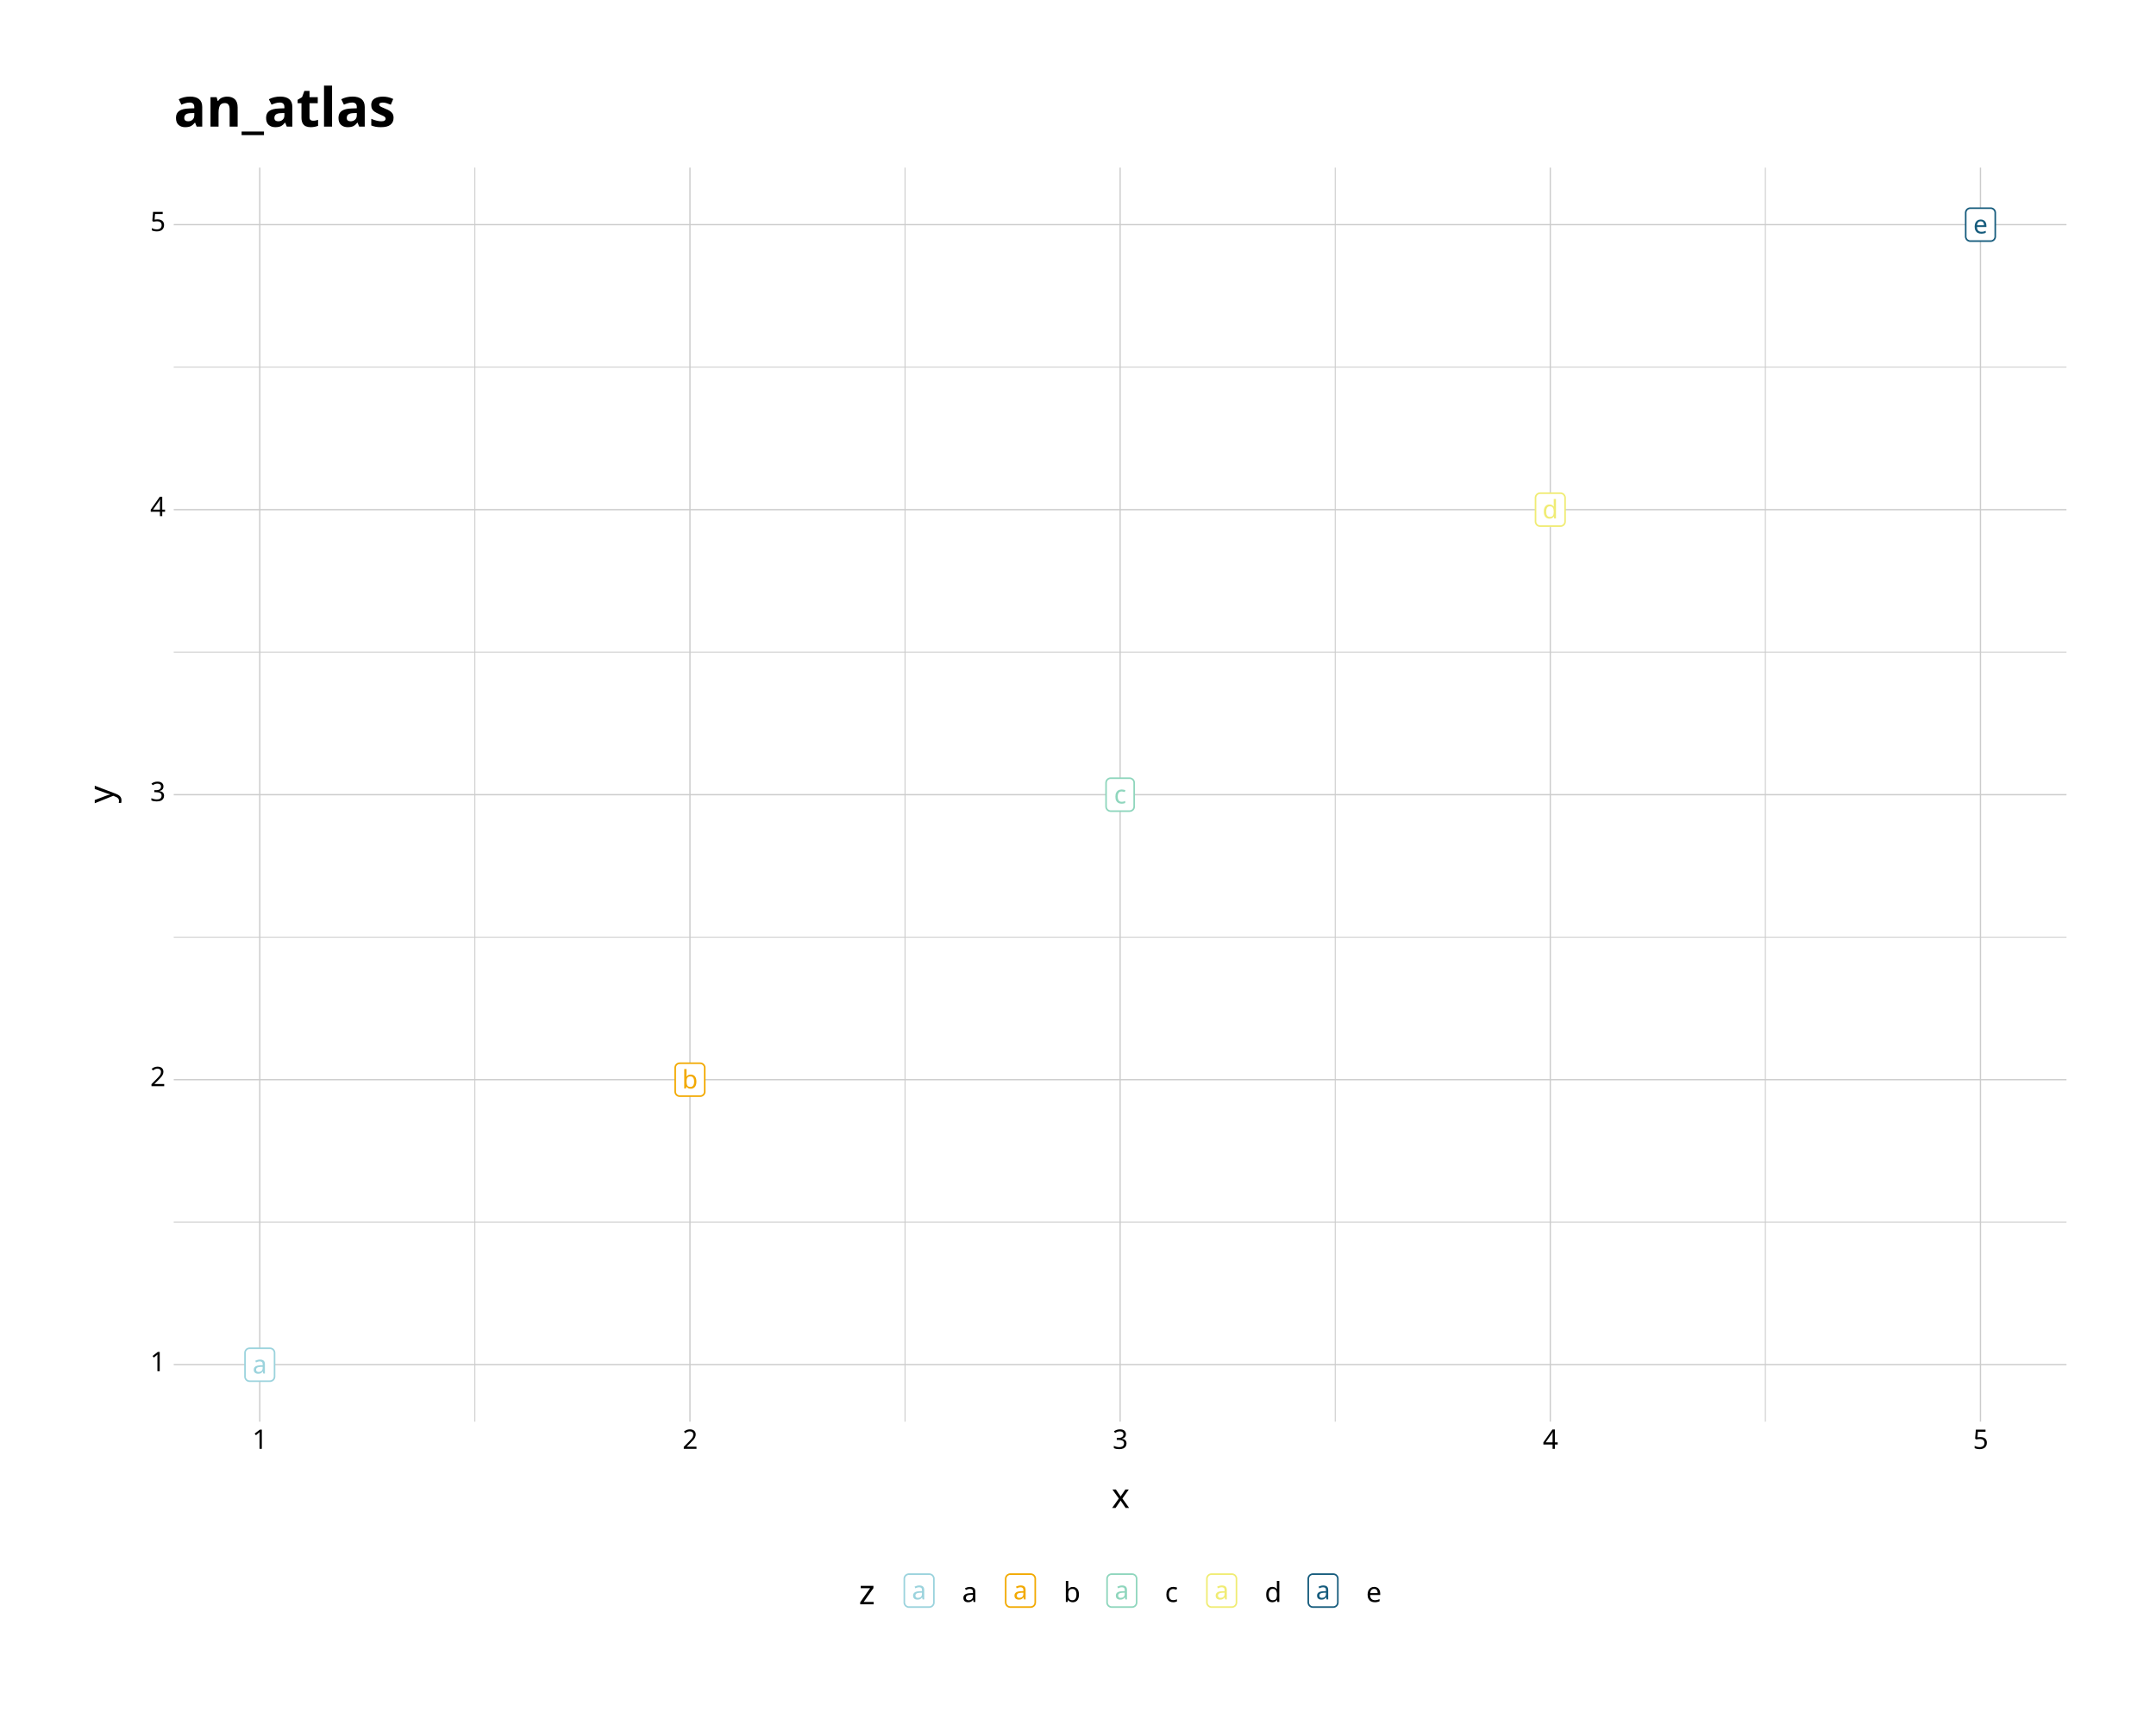
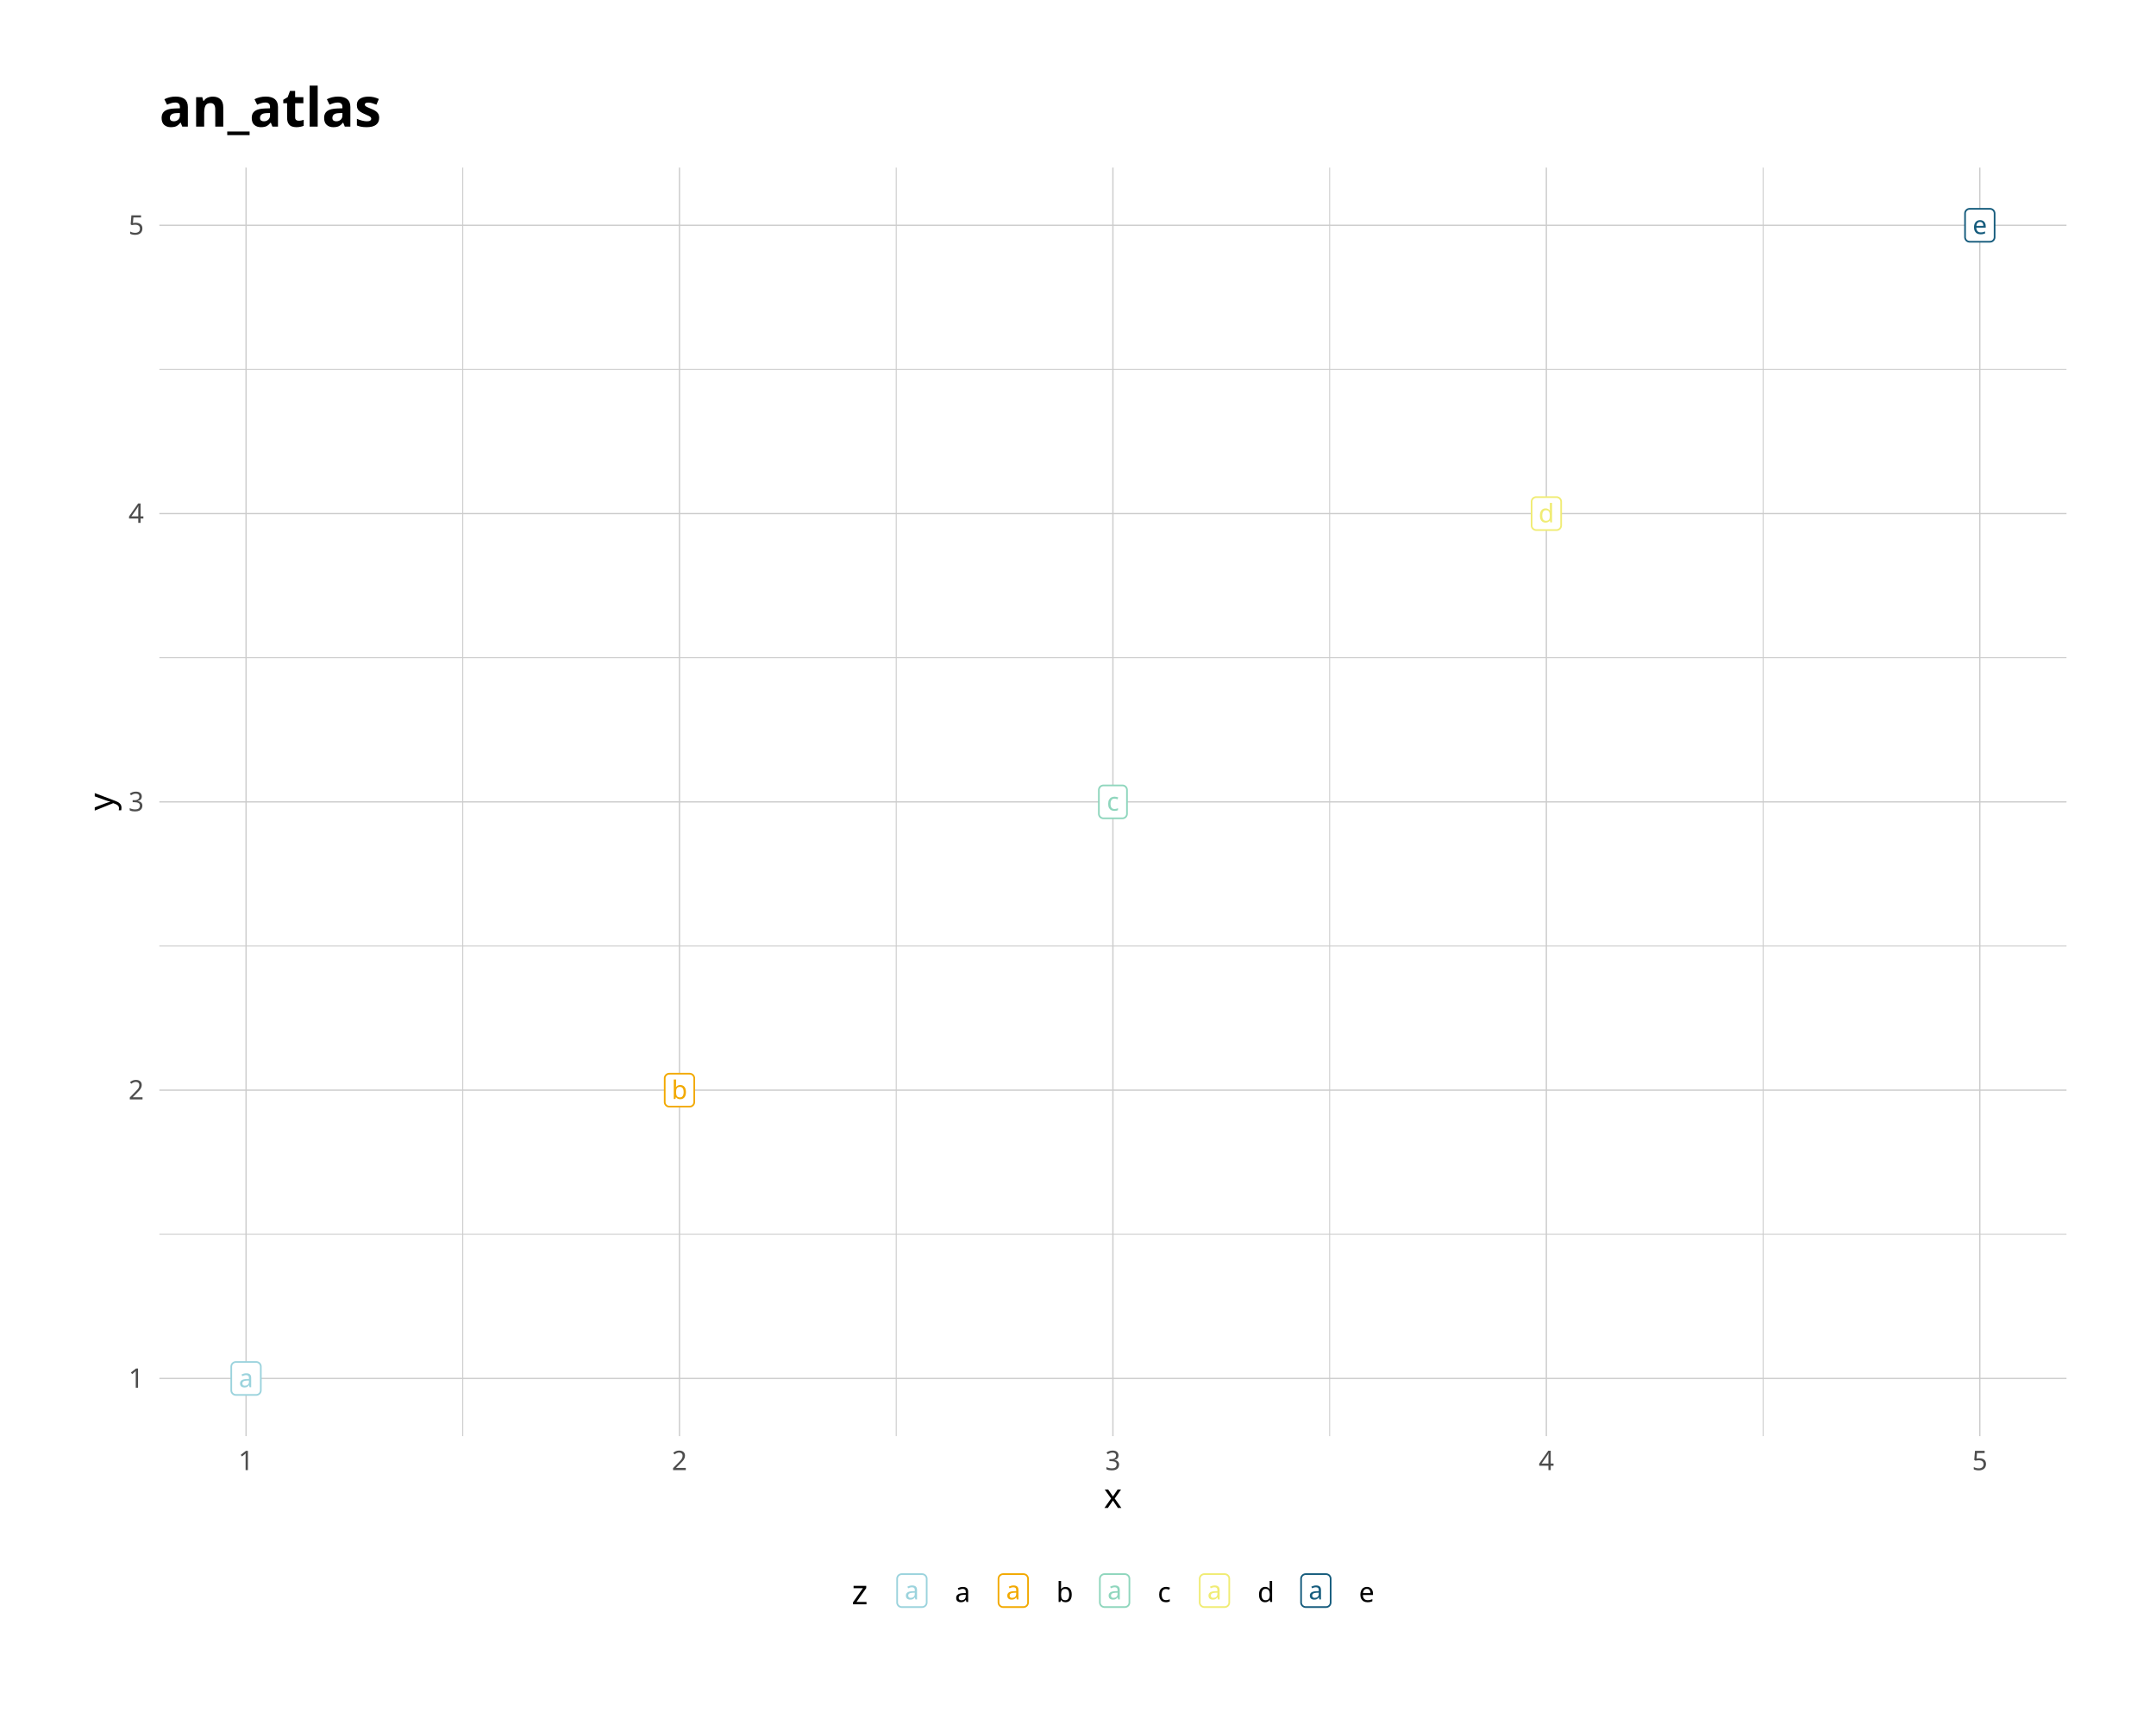
<svg xmlns="http://www.w3.org/2000/svg" class="svglite" data-engine-version="2.0" width="720.00pt" height="576.00pt" viewBox="0 0 720.00 576.00">
  <defs>
    <style type="text/css">
    .svglite line, .svglite polyline, .svglite polygon, .svglite path, .svglite rect, .svglite circle {
      fill: none;
      stroke: #000000;
      stroke-linecap: round;
      stroke-linejoin: round;
      stroke-miterlimit: 10.00;
    }
  </style>
  </defs>
  <rect width="100%" height="100%" style="stroke: none; fill: #FFFFFF;" />
  <defs>
    <clipPath id="cpMC4wMHw3MjAuMDB8MC4wMHw1NzYuMDA=">
      <rect x="0.00" y="0.00" width="720.00" height="576.00" />
    </clipPath>
  </defs>
  <g clip-path="url(#cpMC4wMHw3MjAuMDB8MC4wMHw1NzYuMDA=)">
- </g>
+     <rect x="0" y="0.00" width="720.00" height="576.00" style="stroke-width: 1.12; stroke: none; fill: #FFFFFF;" />
+   </g>
  <defs>
-     <clipPath id="cpNTguMDJ8NjkwLjExfDU1Ljk3fDQ3NC43Mw==">
-       <rect x="58.02" y="55.97" width="632.09" height="418.75" />
+     <clipPath id="cpNTMuMjJ8NjkwLjExfDU1Ljk3fDQ3OS41Mw==">
+       <rect x="53.22" y="55.97" width="636.90" height="423.56" />
    </clipPath>
  </defs>
-   <g clip-path="url(#cpNTguMDJ8NjkwLjExfDU1Ljk3fDQ3NC43Mw==)">
-     <polyline points="58.02,408.11 690.11,408.11 " style="stroke-width: 0.32; stroke: #CCCCCC; stroke-linecap: butt;" />
-     <polyline points="58.02,312.94 690.11,312.94 " style="stroke-width: 0.32; stroke: #CCCCCC; stroke-linecap: butt;" />
-     <polyline points="58.02,217.77 690.11,217.77 " style="stroke-width: 0.32; stroke: #CCCCCC; stroke-linecap: butt;" />
-     <polyline points="58.02,122.59 690.11,122.59 " style="stroke-width: 0.32; stroke: #CCCCCC; stroke-linecap: butt;" />
-     <polyline points="158.58,474.73 158.58,55.97 " style="stroke-width: 0.32; stroke: #CCCCCC; stroke-linecap: butt;" />
-     <polyline points="302.24,474.73 302.24,55.97 " style="stroke-width: 0.32; stroke: #CCCCCC; stroke-linecap: butt;" />
-     <polyline points="445.90,474.73 445.90,55.97 " style="stroke-width: 0.32; stroke: #CCCCCC; stroke-linecap: butt;" />
-     <polyline points="589.55,474.73 589.55,55.97 " style="stroke-width: 0.32; stroke: #CCCCCC; stroke-linecap: butt;" />
-     <polyline points="58.02,455.69 690.11,455.69 " style="stroke-width: 0.43; stroke: #CCCCCC; stroke-linecap: butt;" />
-     <polyline points="58.02,360.52 690.11,360.52 " style="stroke-width: 0.43; stroke: #CCCCCC; stroke-linecap: butt;" />
-     <polyline points="58.02,265.35 690.11,265.35 " style="stroke-width: 0.43; stroke: #CCCCCC; stroke-linecap: butt;" />
-     <polyline points="58.02,170.18 690.11,170.18 " style="stroke-width: 0.43; stroke: #CCCCCC; stroke-linecap: butt;" />
-     <polyline points="58.02,75.01 690.11,75.01 " style="stroke-width: 0.43; stroke: #CCCCCC; stroke-linecap: butt;" />
-     <polyline points="86.75,474.73 86.75,55.97 " style="stroke-width: 0.43; stroke: #CCCCCC; stroke-linecap: butt;" />
-     <polyline points="230.41,474.73 230.41,55.97 " style="stroke-width: 0.43; stroke: #CCCCCC; stroke-linecap: butt;" />
-     <polyline points="374.07,474.73 374.07,55.97 " style="stroke-width: 0.43; stroke: #CCCCCC; stroke-linecap: butt;" />
-     <polyline points="517.72,474.73 517.72,55.97 " style="stroke-width: 0.43; stroke: #CCCCCC; stroke-linecap: butt;" />
-     <polyline points="661.38,474.73 661.38,55.97 " style="stroke-width: 0.43; stroke: #CCCCCC; stroke-linecap: butt;" />
-     <polygon points="83.36,461.19 90.15,461.19 90.09,461.19 90.34,461.18 90.58,461.13 90.81,461.04 91.02,460.92 91.22,460.76 91.38,460.58 91.51,460.37 91.61,460.14 91.67,459.90 91.69,459.65 91.69,459.65 91.69,451.73 91.69,451.73 91.67,451.49 91.61,451.24 91.51,451.02 91.38,450.81 91.22,450.62 91.02,450.47 90.81,450.34 90.58,450.26 90.34,450.21 90.15,450.20 83.36,450.20 83.54,450.21 83.29,450.20 83.05,450.23 82.81,450.29 82.59,450.40 82.38,450.54 82.21,450.71 82.06,450.91 81.94,451.13 81.86,451.36 81.82,451.61 81.82,451.73 81.82,459.65 81.82,459.53 81.82,459.78 81.86,460.02 81.94,460.26 82.06,460.48 82.21,460.67 82.38,460.84 82.59,460.99 82.81,461.09 83.05,461.16 83.29,461.19 " style="stroke-width: 0.53; stroke: #9BD3DD; fill: #FFFFFF;" />
-     <text x="86.75" y="458.63" text-anchor="middle" style="font-size: 8.54px; fill: #9BD3DD; font-family: sans;" textLength="4.75px" lengthAdjust="spacingAndGlyphs">a</text>
-     <polygon points="227.01,366.02 233.81,366.02 233.75,366.02 233.99,366.01 234.24,365.96 234.47,365.87 234.68,365.75 234.87,365.59 235.04,365.41 235.17,365.20 235.27,364.97 235.33,364.73 235.34,364.48 235.34,364.48 235.34,356.56 235.34,356.56 235.33,356.31 235.27,356.07 235.17,355.85 235.04,355.64 234.87,355.45 234.68,355.30 234.47,355.17 234.24,355.08 233.99,355.04 233.81,355.02 227.01,355.02 227.20,355.04 226.95,355.03 226.70,355.06 226.47,355.12 226.24,355.23 226.04,355.37 225.86,355.54 225.71,355.74 225.60,355.96 225.52,356.19 225.48,356.44 225.48,356.56 225.48,364.48 225.48,364.36 225.48,364.61 225.52,364.85 225.60,365.09 225.71,365.30 225.86,365.50 226.04,365.67 226.24,365.81 226.47,365.92 226.70,365.99 226.95,366.02 " style="stroke-width: 0.53; stroke: #F2A900; fill: #FFFFFF;" />
-     <text x="230.41" y="363.46" text-anchor="middle" style="font-size: 8.54px; fill: #F2A900; font-family: sans;" textLength="4.75px" lengthAdjust="spacingAndGlyphs">b</text>
-     <polygon points="370.91,270.85 377.23,270.85 377.17,270.85 377.41,270.84 377.65,270.79 377.89,270.70 378.10,270.58 378.29,270.42 378.46,270.24 378.59,270.03 378.68,269.80 378.74,269.56 378.76,269.31 378.76,269.31 378.76,261.39 378.76,261.39 378.74,261.14 378.68,260.90 378.59,260.68 378.46,260.47 378.29,260.28 378.10,260.13 377.89,260.00 377.65,259.91 377.41,259.86 377.23,259.85 370.91,259.85 371.09,259.86 370.85,259.85 370.60,259.88 370.36,259.95 370.14,260.06 369.94,260.20 369.76,260.37 369.61,260.57 369.49,260.79 369.42,261.02 369.38,261.27 369.37,261.39 369.37,269.31 369.38,269.19 369.38,269.44 369.42,269.68 369.49,269.91 369.61,270.13 369.76,270.33 369.94,270.50 370.14,270.64 370.36,270.75 370.60,270.82 370.85,270.85 " style="stroke-width: 0.53; stroke: #8FD6BD; fill: #FFFFFF;" />
-     <text x="374.07" y="268.29" text-anchor="middle" style="font-size: 8.54px; fill: #8FD6BD; font-family: sans;" textLength="4.27px" lengthAdjust="spacingAndGlyphs">c</text>
-     <polygon points="514.33,175.68 521.12,175.68 521.06,175.68 521.31,175.67 521.55,175.62 521.78,175.53 521.99,175.41 522.19,175.25 522.35,175.06 522.48,174.86 522.58,174.63 522.64,174.39 522.66,174.14 522.66,174.14 522.66,166.22 522.66,166.22 522.64,165.97 522.58,165.73 522.48,165.50 522.35,165.30 522.19,165.11 521.99,164.95 521.78,164.83 521.55,164.74 521.31,164.69 521.12,164.68 514.33,164.68 514.51,164.69 514.26,164.68 514.02,164.71 513.78,164.78 513.56,164.89 513.35,165.03 513.18,165.20 513.03,165.40 512.91,165.62 512.83,165.85 512.79,166.10 512.79,166.22 512.79,174.14 512.79,174.02 512.79,174.27 512.83,174.51 512.91,174.74 513.03,174.96 513.18,175.16 513.35,175.33 513.56,175.47 513.78,175.58 514.02,175.65 514.26,175.68 " style="stroke-width: 0.53; stroke: #F0EC74; fill: #FFFFFF;" />
-     <text x="517.72" y="173.12" text-anchor="middle" style="font-size: 8.54px; fill: #F0EC74; font-family: sans;" textLength="4.75px" lengthAdjust="spacingAndGlyphs">d</text>
-     <polygon points="657.98,80.51 664.78,80.51 664.72,80.51 664.96,80.50 665.21,80.45 665.44,80.36 665.65,80.24 665.84,80.08 666.01,79.89 666.14,79.68 666.24,79.46 666.30,79.22 666.32,78.97 666.32,78.97 666.32,71.05 666.32,71.05 666.30,70.80 666.24,70.56 666.14,70.33 666.01,70.12 665.84,69.94 665.65,69.78 665.44,69.66 665.21,69.57 664.96,69.52 664.78,69.51 657.98,69.51 658.17,69.52 657.92,69.51 657.68,69.54 657.44,69.61 657.21,69.72 657.01,69.86 656.83,70.03 656.68,70.23 656.57,70.45 656.49,70.68 656.45,70.92 656.45,71.05 656.45,78.97 656.45,78.85 656.45,79.09 656.49,79.34 656.57,79.57 656.68,79.79 656.83,79.99 657.01,80.16 657.21,80.30 657.44,80.41 657.68,80.48 657.92,80.51 " style="stroke-width: 0.53; stroke: #165C7D; fill: #FFFFFF;" />
-     <text x="661.38" y="77.95" text-anchor="middle" style="font-size: 8.54px; fill: #165C7D; font-family: sans;" textLength="4.75px" lengthAdjust="spacingAndGlyphs">e</text>
+   <g clip-path="url(#cpNTMuMjJ8NjkwLjExfDU1Ljk3fDQ3OS41Mw==)">
+     <polyline points="53.22,412.15 690.11,412.15 " style="stroke-width: 0.32; stroke: #CCCCCC; stroke-linecap: butt;" />
+     <polyline points="53.22,315.89 690.11,315.89 " style="stroke-width: 0.32; stroke: #CCCCCC; stroke-linecap: butt;" />
+     <polyline points="53.22,219.62 690.11,219.62 " style="stroke-width: 0.32; stroke: #CCCCCC; stroke-linecap: butt;" />
+     <polyline points="53.22,123.36 690.11,123.36 " style="stroke-width: 0.32; stroke: #CCCCCC; stroke-linecap: butt;" />
+     <polyline points="154.54,479.53 154.54,55.97 " style="stroke-width: 0.32; stroke: #CCCCCC; stroke-linecap: butt;" />
+     <polyline points="299.29,479.53 299.29,55.97 " style="stroke-width: 0.32; stroke: #CCCCCC; stroke-linecap: butt;" />
+     <polyline points="444.04,479.53 444.04,55.97 " style="stroke-width: 0.32; stroke: #CCCCCC; stroke-linecap: butt;" />
+     <polyline points="588.79,479.53 588.79,55.97 " style="stroke-width: 0.32; stroke: #CCCCCC; stroke-linecap: butt;" />
+     <polyline points="53.22,460.28 690.11,460.28 " style="stroke-width: 0.43; stroke: #CCCCCC; stroke-linecap: butt;" />
+     <polyline points="53.22,364.02 690.11,364.02 " style="stroke-width: 0.43; stroke: #CCCCCC; stroke-linecap: butt;" />
+     <polyline points="53.22,267.75 690.11,267.75 " style="stroke-width: 0.43; stroke: #CCCCCC; stroke-linecap: butt;" />
+     <polyline points="53.22,171.49 690.11,171.49 " style="stroke-width: 0.43; stroke: #CCCCCC; stroke-linecap: butt;" />
+     <polyline points="53.22,75.23 690.11,75.23 " style="stroke-width: 0.43; stroke: #CCCCCC; stroke-linecap: butt;" />
+     <polyline points="82.17,479.53 82.17,55.97 " style="stroke-width: 0.43; stroke: #CCCCCC; stroke-linecap: butt;" />
+     <polyline points="226.91,479.53 226.91,55.97 " style="stroke-width: 0.43; stroke: #CCCCCC; stroke-linecap: butt;" />
+     <polyline points="371.66,479.53 371.66,55.97 " style="stroke-width: 0.43; stroke: #CCCCCC; stroke-linecap: butt;" />
+     <polyline points="516.41,479.53 516.41,55.97 " style="stroke-width: 0.43; stroke: #CCCCCC; stroke-linecap: butt;" />
+     <polyline points="661.16,479.53 661.16,55.97 " style="stroke-width: 0.43; stroke: #CCCCCC; stroke-linecap: butt;" />
+     <polygon points="78.77,465.78 85.56,465.78 85.50,465.78 85.75,465.77 85.99,465.72 86.22,465.63 86.44,465.51 86.63,465.35 86.79,465.17 86.92,464.96 87.02,464.73 87.08,464.49 87.10,464.24 87.10,464.24 87.10,456.32 87.10,456.32 87.08,456.07 87.02,455.83 86.92,455.61 86.79,455.40 86.63,455.21 86.44,455.06 86.22,454.93 85.99,454.84 85.75,454.79 85.56,454.78 78.77,454.78 78.95,454.79 78.71,454.78 78.46,454.81 78.22,454.88 78.00,454.99 77.80,455.13 77.62,455.30 77.47,455.50 77.35,455.72 77.28,455.95 77.24,456.20 77.23,456.32 77.23,464.24 77.24,464.12 77.24,464.37 77.28,464.61 77.35,464.85 77.47,465.06 77.62,465.26 77.80,465.43 78.00,465.57 78.22,465.68 78.46,465.75 78.71,465.78 " style="stroke-width: 0.56; stroke: #9BD3DD; fill: #FFFFFF;" />
+     <text x="82.17" y="463.22" text-anchor="middle" style="font-size: 8.54px; fill: #9BD3DD; font-family: sans;" textLength="4.75px" lengthAdjust="spacingAndGlyphs">a</text>
+     <polygon points="223.52,369.52 230.31,369.52 230.25,369.51 230.50,369.50 230.74,369.46 230.97,369.37 231.19,369.24 231.38,369.09 231.54,368.90 231.67,368.69 231.77,368.47 231.83,368.23 231.85,367.98 231.85,367.98 231.85,360.06 231.85,360.06 231.83,359.81 231.77,359.57 231.67,359.34 231.54,359.13 231.38,358.95 231.19,358.79 230.97,358.67 230.74,358.58 230.50,358.53 230.31,358.52 223.52,358.52 223.70,358.53 223.45,358.52 223.21,358.55 222.97,358.62 222.75,358.73 222.54,358.87 222.37,359.04 222.22,359.24 222.10,359.45 222.02,359.69 221.98,359.93 221.98,360.06 221.98,367.98 221.98,367.86 221.98,368.10 222.02,368.35 222.10,368.58 222.22,368.80 222.37,369.00 222.54,369.17 222.75,369.31 222.97,369.42 223.21,369.48 223.45,369.51 " style="stroke-width: 0.56; stroke: #F2A900; fill: #FFFFFF;" />
+     <text x="226.91" y="366.96" text-anchor="middle" style="font-size: 8.54px; fill: #F2A900; font-family: sans;" textLength="4.75px" lengthAdjust="spacingAndGlyphs">b</text>
+     <polygon points="368.50,273.25 374.82,273.25 374.76,273.25 375.01,273.24 375.25,273.19 375.48,273.10 375.70,272.98 375.89,272.82 376.05,272.64 376.18,272.43 376.28,272.20 376.34,271.96 376.36,271.72 376.36,271.72 376.36,263.79 376.36,263.79 376.34,263.55 376.28,263.31 376.18,263.08 376.05,262.87 375.89,262.69 375.70,262.53 375.48,262.40 375.25,262.32 375.01,262.27 374.82,262.26 368.50,262.26 368.69,262.27 368.44,262.26 368.20,262.29 367.96,262.36 367.74,262.46 367.53,262.60 367.35,262.77 367.21,262.97 367.09,263.19 367.01,263.43 366.97,263.67 366.97,263.79 366.97,271.72 366.97,271.59 366.97,271.84 367.01,272.08 367.09,272.32 367.21,272.54 367.35,272.73 367.53,272.91 367.74,273.05 367.96,273.15 368.20,273.22 368.44,273.25 " style="stroke-width: 0.56; stroke: #8FD6BD; fill: #FFFFFF;" />
+     <text x="371.66" y="270.69" text-anchor="middle" style="font-size: 8.54px; fill: #8FD6BD; font-family: sans;" textLength="4.27px" lengthAdjust="spacingAndGlyphs">c</text>
+     <polygon points="513.01,176.99 519.81,176.99 519.75,176.99 520.00,176.98 520.24,176.93 520.47,176.84 520.68,176.72 520.88,176.56 521.04,176.38 521.17,176.17 521.27,175.94 521.33,175.70 521.35,175.45 521.35,175.45 521.35,167.53 521.35,167.53 521.33,167.28 521.27,167.04 521.17,166.82 521.04,166.61 520.88,166.42 520.68,166.27 520.47,166.14 520.24,166.05 520.00,166.00 519.81,165.99 513.01,165.99 513.20,166.00 512.95,165.99 512.71,166.02 512.47,166.09 512.25,166.20 512.04,166.34 511.86,166.51 511.72,166.71 511.60,166.93 511.52,167.16 511.48,167.41 511.48,167.53 511.48,175.45 511.48,175.33 511.48,175.58 511.52,175.82 511.60,176.05 511.72,176.27 511.86,176.47 512.04,176.64 512.25,176.78 512.47,176.89 512.71,176.96 512.95,176.99 " style="stroke-width: 0.56; stroke: #F0EC74; fill: #FFFFFF;" />
+     <text x="516.41" y="174.43" text-anchor="middle" style="font-size: 8.54px; fill: #F0EC74; font-family: sans;" textLength="4.75px" lengthAdjust="spacingAndGlyphs">d</text>
+     <polygon points="657.76,80.73 664.56,80.73 664.50,80.72 664.75,80.71 664.99,80.66 665.22,80.58 665.43,80.45 665.62,80.30 665.79,80.11 665.92,79.90 666.02,79.68 666.08,79.44 666.10,79.19 666.10,79.19 666.10,71.27 666.10,71.27 666.08,71.02 666.02,70.78 665.92,70.55 665.79,70.34 665.62,70.16 665.43,70.00 665.22,69.88 664.99,69.79 664.75,69.74 664.56,69.73 657.76,69.73 657.95,69.74 657.70,69.73 657.46,69.76 657.22,69.83 657.00,69.94 656.79,70.08 656.61,70.25 656.47,70.44 656.35,70.66 656.27,70.90 656.23,71.14 656.23,71.27 656.23,79.19 656.23,79.07 656.23,79.31 656.27,79.56 656.35,79.79 656.47,80.01 656.61,80.21 656.79,80.38 657.00,80.52 657.22,80.63 657.46,80.69 657.70,80.72 " style="stroke-width: 0.56; stroke: #165C7D; fill: #FFFFFF;" />
+     <text x="661.16" y="78.16" text-anchor="middle" style="font-size: 8.54px; fill: #165C7D; font-family: sans;" textLength="4.75px" lengthAdjust="spacingAndGlyphs">e</text>
  </g>
  <g clip-path="url(#cpMC4wMHw3MjAuMDB8MC4wMHw1NzYuMDA=)">
-     <text x="50.15" y="457.86" style="font-size: 9.00px; font-family: sans;" textLength="5.01px" lengthAdjust="spacingAndGlyphs">1</text>
-     <text x="50.15" y="362.68" style="font-size: 9.00px; font-family: sans;" textLength="5.01px" lengthAdjust="spacingAndGlyphs">2</text>
-     <text x="50.15" y="267.51" style="font-size: 9.00px; font-family: sans;" textLength="5.01px" lengthAdjust="spacingAndGlyphs">3</text>
-     <text x="50.15" y="172.34" style="font-size: 9.00px; font-family: sans;" textLength="5.01px" lengthAdjust="spacingAndGlyphs">4</text>
-     <text x="50.15" y="77.17" style="font-size: 9.00px; font-family: sans;" textLength="5.01px" lengthAdjust="spacingAndGlyphs">5</text>
-     <text x="84.25" y="483.79" style="font-size: 9.00px; font-family: sans;" textLength="5.01px" lengthAdjust="spacingAndGlyphs">1</text>
-     <text x="227.91" y="483.79" style="font-size: 9.00px; font-family: sans;" textLength="5.01px" lengthAdjust="spacingAndGlyphs">2</text>
-     <text x="371.56" y="483.79" style="font-size: 9.00px; font-family: sans;" textLength="5.01px" lengthAdjust="spacingAndGlyphs">3</text>
-     <text x="515.22" y="483.79" style="font-size: 9.00px; font-family: sans;" textLength="5.01px" lengthAdjust="spacingAndGlyphs">4</text>
-     <text x="658.88" y="483.79" style="font-size: 9.00px; font-family: sans;" textLength="5.01px" lengthAdjust="spacingAndGlyphs">5</text>
-     <text x="371.19" y="503.53" style="font-size: 11.50px; font-family: sans;" textLength="5.75px" lengthAdjust="spacingAndGlyphs">x</text>
-     <text transform="translate(37.80,268.23) rotate(-90)" style="font-size: 11.50px; font-family: sans;" textLength="5.75px" lengthAdjust="spacingAndGlyphs">y</text>
-     <text x="286.81" y="535.70" style="font-size: 11.50px; font-family: sans;" textLength="5.75px" lengthAdjust="spacingAndGlyphs">z</text>
-     <polygon points="303.54,536.62 310.33,536.62 310.27,536.62 310.52,536.61 310.76,536.56 310.99,536.47 311.21,536.35 311.40,536.19 311.56,536.01 311.69,535.80 311.79,535.57 311.85,535.33 311.87,535.08 311.87,535.08 311.87,527.16 311.87,527.16 311.85,526.91 311.79,526.67 311.69,526.45 311.56,526.24 311.40,526.05 311.21,525.89 310.99,525.77 310.76,525.68 310.52,525.63 310.33,525.62 303.54,525.62 303.72,525.63 303.47,525.62 303.23,525.65 302.99,525.72 302.77,525.83 302.56,525.97 302.39,526.14 302.24,526.34 302.12,526.56 302.04,526.79 302.00,527.04 302.00,527.16 302.00,535.08 302.00,534.96 302.00,535.21 302.04,535.45 302.12,535.68 302.24,535.90 302.39,536.10 302.56,536.27 302.77,536.41 302.99,536.52 303.23,536.59 303.47,536.62 " style="stroke-width: 0.53; stroke: #9BD3DD; fill: #FFFFFF;" />
-     <text x="306.93" y="534.06" text-anchor="middle" style="font-size: 8.54px; fill: #9BD3DD; font-family: sans;" textLength="4.75px" lengthAdjust="spacingAndGlyphs">a</text>
-     <polygon points="337.39,536.62 344.19,536.62 344.12,536.62 344.37,536.61 344.61,536.56 344.85,536.47 345.06,536.35 345.25,536.19 345.41,536.01 345.55,535.80 345.64,535.57 345.70,535.33 345.72,535.08 345.72,535.08 345.72,527.16 345.72,527.16 345.70,526.91 345.64,526.67 345.55,526.45 345.41,526.24 345.25,526.05 345.06,525.89 344.85,525.77 344.61,525.68 344.37,525.63 344.19,525.62 337.39,525.62 337.58,525.63 337.33,525.62 337.08,525.65 336.85,525.72 336.62,525.83 336.42,525.97 336.24,526.14 336.09,526.34 335.98,526.56 335.90,526.79 335.86,527.04 335.85,527.16 335.85,535.08 335.86,534.96 335.86,535.21 335.90,535.45 335.98,535.68 336.09,535.90 336.24,536.10 336.42,536.27 336.62,536.41 336.85,536.52 337.08,536.59 337.33,536.62 " style="stroke-width: 0.53; stroke: #F2A900; fill: #FFFFFF;" />
-     <text x="340.79" y="534.06" text-anchor="middle" style="font-size: 8.54px; fill: #F2A900; font-family: sans;" textLength="4.75px" lengthAdjust="spacingAndGlyphs">a</text>
-     <polygon points="371.24,536.62 378.04,536.62 377.98,536.62 378.23,536.61 378.47,536.56 378.70,536.47 378.91,536.35 379.11,536.19 379.27,536.01 379.40,535.80 379.50,535.57 379.56,535.33 379.58,535.08 379.58,535.08 379.58,527.16 379.58,527.16 379.56,526.91 379.50,526.67 379.40,526.45 379.27,526.24 379.11,526.05 378.91,525.89 378.70,525.77 378.47,525.68 378.23,525.63 378.04,525.62 371.24,525.62 371.43,525.63 371.18,525.62 370.94,525.65 370.70,525.72 370.48,525.83 370.27,525.97 370.09,526.14 369.95,526.34 369.83,526.56 369.75,526.79 369.71,527.04 369.71,527.16 369.71,535.08 369.71,534.96 369.71,535.21 369.75,535.45 369.83,535.68 369.95,535.90 370.09,536.10 370.27,536.27 370.48,536.41 370.70,536.52 370.94,536.59 371.18,536.62 " style="stroke-width: 0.53; stroke: #8FD6BD; fill: #FFFFFF;" />
-     <text x="374.64" y="534.06" text-anchor="middle" style="font-size: 8.54px; fill: #8FD6BD; font-family: sans;" textLength="4.75px" lengthAdjust="spacingAndGlyphs">a</text>
-     <polygon points="404.59,536.62 411.38,536.62 411.32,536.62 411.57,536.61 411.81,536.56 412.04,536.47 412.25,536.35 412.45,536.19 412.61,536.01 412.74,535.80 412.84,535.57 412.90,535.33 412.92,535.08 412.92,535.08 412.92,527.16 412.92,527.16 412.90,526.91 412.84,526.67 412.74,526.45 412.61,526.24 412.45,526.05 412.25,525.89 412.04,525.77 411.81,525.68 411.57,525.63 411.38,525.62 404.59,525.62 404.77,525.63 404.52,525.62 404.28,525.65 404.04,525.72 403.82,525.83 403.61,525.97 403.44,526.14 403.29,526.34 403.17,526.56 403.09,526.79 403.05,527.04 403.05,527.16 403.05,535.08 403.05,534.96 403.05,535.21 403.09,535.45 403.17,535.68 403.29,535.90 403.44,536.10 403.61,536.27 403.82,536.41 404.04,536.52 404.28,536.59 404.52,536.62 " style="stroke-width: 0.53; stroke: #F0EC74; fill: #FFFFFF;" />
-     <text x="407.98" y="534.06" text-anchor="middle" style="font-size: 8.54px; fill: #F0EC74; font-family: sans;" textLength="4.75px" lengthAdjust="spacingAndGlyphs">a</text>
-     <polygon points="438.44,536.62 445.24,536.62 445.17,536.62 445.42,536.61 445.66,536.56 445.89,536.47 446.11,536.35 446.30,536.19 446.46,536.01 446.60,535.80 446.69,535.57 446.75,535.33 446.77,535.08 446.77,535.08 446.77,527.16 446.77,527.16 446.75,526.91 446.69,526.67 446.60,526.45 446.46,526.24 446.30,526.05 446.11,525.89 445.89,525.77 445.66,525.68 445.42,525.63 445.24,525.62 438.44,525.62 438.62,525.63 438.38,525.62 438.13,525.65 437.89,525.72 437.67,525.83 437.47,525.97 437.29,526.14 437.14,526.34 437.03,526.56 436.95,526.79 436.91,527.04 436.90,527.16 436.90,535.08 436.91,534.96 436.91,535.21 436.95,535.45 437.03,535.68 437.14,535.90 437.29,536.10 437.47,536.27 437.67,536.41 437.89,536.52 438.13,536.59 438.38,536.62 " style="stroke-width: 0.53; stroke: #165C7D; fill: #FFFFFF;" />
-     <text x="441.84" y="534.06" text-anchor="middle" style="font-size: 8.54px; fill: #165C7D; font-family: sans;" textLength="4.75px" lengthAdjust="spacingAndGlyphs">a</text>
-     <text x="321.30" y="534.91" style="font-size: 9.20px; font-family: sans;" textLength="5.12px" lengthAdjust="spacingAndGlyphs">a</text>
-     <text x="355.16" y="534.91" style="font-size: 9.20px; font-family: sans;" textLength="5.12px" lengthAdjust="spacingAndGlyphs">b</text>
-     <text x="389.01" y="534.91" style="font-size: 9.20px; font-family: sans;" textLength="4.60px" lengthAdjust="spacingAndGlyphs">c</text>
-     <text x="422.35" y="534.91" style="font-size: 9.20px; font-family: sans;" textLength="5.12px" lengthAdjust="spacingAndGlyphs">d</text>
-     <text x="456.21" y="534.91" style="font-size: 9.20px; font-family: sans;" textLength="5.12px" lengthAdjust="spacingAndGlyphs">e</text>
-     <text x="58.02" y="42.28" style="font-size: 18.00px; font-weight: bold; font-family: sans;" textLength="68.06px" lengthAdjust="spacingAndGlyphs">an_atlas</text>
+     <text x="48.06" y="463.38" text-anchor="end" style="font-size: 9.00px; fill: #4D4D4D; font-family: sans;" textLength="5.01px" lengthAdjust="spacingAndGlyphs">1</text>
+     <text x="48.06" y="367.11" text-anchor="end" style="font-size: 9.00px; fill: #4D4D4D; font-family: sans;" textLength="5.01px" lengthAdjust="spacingAndGlyphs">2</text>
+     <text x="48.06" y="270.85" text-anchor="end" style="font-size: 9.00px; fill: #4D4D4D; font-family: sans;" textLength="5.01px" lengthAdjust="spacingAndGlyphs">3</text>
+     <text x="48.06" y="174.59" text-anchor="end" style="font-size: 9.00px; fill: #4D4D4D; font-family: sans;" textLength="5.01px" lengthAdjust="spacingAndGlyphs">4</text>
+     <text x="48.06" y="78.32" text-anchor="end" style="font-size: 9.00px; fill: #4D4D4D; font-family: sans;" textLength="5.01px" lengthAdjust="spacingAndGlyphs">5</text>
+     <text x="82.17" y="490.88" text-anchor="middle" style="font-size: 9.00px; fill: #4D4D4D; font-family: sans;" textLength="5.01px" lengthAdjust="spacingAndGlyphs">1</text>
+     <text x="226.91" y="490.88" text-anchor="middle" style="font-size: 9.00px; fill: #4D4D4D; font-family: sans;" textLength="5.01px" lengthAdjust="spacingAndGlyphs">2</text>
+     <text x="371.66" y="490.88" text-anchor="middle" style="font-size: 9.00px; fill: #4D4D4D; font-family: sans;" textLength="5.01px" lengthAdjust="spacingAndGlyphs">3</text>
+     <text x="516.41" y="490.88" text-anchor="middle" style="font-size: 9.00px; fill: #4D4D4D; font-family: sans;" textLength="5.01px" lengthAdjust="spacingAndGlyphs">4</text>
+     <text x="661.16" y="490.88" text-anchor="middle" style="font-size: 9.00px; fill: #4D4D4D; font-family: sans;" textLength="5.01px" lengthAdjust="spacingAndGlyphs">5</text>
+     <text x="371.66" y="503.53" text-anchor="middle" style="font-size: 11.50px; font-family: sans;" textLength="5.75px" lengthAdjust="spacingAndGlyphs">x</text>
+     <text transform="translate(37.80,267.75) rotate(-90)" text-anchor="middle" style="font-size: 11.50px; font-family: sans;" textLength="5.75px" lengthAdjust="spacingAndGlyphs">y</text>
+     <text x="284.41" y="535.70" style="font-size: 11.50px; font-family: sans;" textLength="5.75px" lengthAdjust="spacingAndGlyphs">z</text>
+     <polygon points="301.13,536.62 307.93,536.62 307.87,536.62 308.11,536.61 308.36,536.56 308.59,536.47 308.80,536.35 308.99,536.19 309.16,536.01 309.29,535.80 309.39,535.57 309.45,535.33 309.47,535.08 309.47,535.08 309.47,527.16 309.47,527.16 309.45,526.91 309.39,526.67 309.29,526.45 309.16,526.24 308.99,526.05 308.80,525.89 308.59,525.77 308.36,525.68 308.11,525.63 307.93,525.62 301.13,525.62 301.32,525.63 301.07,525.62 300.83,525.65 300.59,525.72 300.36,525.83 300.16,525.97 299.98,526.14 299.83,526.34 299.72,526.56 299.64,526.79 299.60,527.04 299.60,527.16 299.60,535.08 299.60,534.96 299.60,535.21 299.64,535.45 299.72,535.68 299.83,535.90 299.98,536.10 300.16,536.27 300.36,536.41 300.59,536.52 300.83,536.59 301.07,536.62 " style="stroke-width: 0.56; stroke: #9BD3DD; fill: #FFFFFF;" />
+     <text x="304.53" y="534.06" text-anchor="middle" style="font-size: 8.54px; fill: #9BD3DD; font-family: sans;" textLength="4.75px" lengthAdjust="spacingAndGlyphs">a</text>
+     <polygon points="334.99,536.62 341.78,536.62 341.72,536.62 341.97,536.61 342.21,536.56 342.44,536.47 342.66,536.35 342.85,536.19 343.01,536.01 343.14,535.80 343.24,535.57 343.30,535.33 343.32,535.08 343.32,535.08 343.32,527.16 343.32,527.16 343.30,526.91 343.24,526.67 343.14,526.45 343.01,526.24 342.85,526.05 342.66,525.89 342.44,525.77 342.21,525.68 341.97,525.63 341.78,525.62 334.99,525.62 335.17,525.63 334.93,525.62 334.68,525.65 334.44,525.72 334.22,525.83 334.02,525.97 333.84,526.14 333.69,526.34 333.57,526.56 333.50,526.79 333.46,527.04 333.45,527.16 333.45,535.08 333.46,534.96 333.46,535.21 333.50,535.45 333.57,535.68 333.69,535.90 333.84,536.10 334.02,536.27 334.22,536.41 334.44,536.52 334.68,536.59 334.93,536.62 " style="stroke-width: 0.56; stroke: #F2A900; fill: #FFFFFF;" />
+     <text x="338.39" y="534.06" text-anchor="middle" style="font-size: 8.54px; fill: #F2A900; font-family: sans;" textLength="4.75px" lengthAdjust="spacingAndGlyphs">a</text>
+     <polygon points="368.84,536.62 375.64,536.62 375.58,536.62 375.82,536.61 376.06,536.56 376.30,536.47 376.51,536.35 376.70,536.19 376.87,536.01 377.00,535.80 377.09,535.57 377.15,535.33 377.17,535.08 377.17,535.08 377.17,527.16 377.17,527.16 377.15,526.91 377.09,526.67 377.00,526.45 376.87,526.24 376.70,526.05 376.51,525.89 376.30,525.77 376.06,525.68 375.82,525.63 375.64,525.62 368.84,525.62 369.03,525.63 368.78,525.62 368.53,525.65 368.30,525.72 368.07,525.83 367.87,525.97 367.69,526.14 367.54,526.34 367.43,526.56 367.35,526.79 367.31,527.04 367.30,527.16 367.30,535.08 367.31,534.96 367.31,535.21 367.35,535.45 367.43,535.68 367.54,535.90 367.69,536.10 367.87,536.27 368.07,536.41 368.30,536.52 368.53,536.59 368.78,536.62 " style="stroke-width: 0.56; stroke: #8FD6BD; fill: #FFFFFF;" />
+     <text x="372.24" y="534.06" text-anchor="middle" style="font-size: 8.54px; fill: #8FD6BD; font-family: sans;" textLength="4.75px" lengthAdjust="spacingAndGlyphs">a</text>
+     <polygon points="402.18,536.62 408.98,536.62 408.92,536.62 409.16,536.61 409.41,536.56 409.64,536.47 409.85,536.35 410.04,536.19 410.21,536.01 410.34,535.80 410.44,535.57 410.49,535.33 410.51,535.08 410.51,535.08 410.51,527.16 410.51,527.16 410.49,526.91 410.44,526.67 410.34,526.45 410.21,526.24 410.04,526.05 409.85,525.89 409.64,525.77 409.41,525.68 409.16,525.63 408.98,525.62 402.18,525.62 402.37,525.63 402.12,525.62 401.87,525.65 401.64,525.72 401.41,525.83 401.21,525.97 401.03,526.14 400.88,526.34 400.77,526.56 400.69,526.79 400.65,527.04 400.65,527.16 400.65,535.08 400.65,534.96 400.65,535.21 400.69,535.45 400.77,535.68 400.88,535.90 401.03,536.10 401.21,536.27 401.41,536.41 401.64,536.52 401.87,536.59 402.12,536.62 " style="stroke-width: 0.56; stroke: #F0EC74; fill: #FFFFFF;" />
+     <text x="405.58" y="534.06" text-anchor="middle" style="font-size: 8.54px; fill: #F0EC74; font-family: sans;" textLength="4.75px" lengthAdjust="spacingAndGlyphs">a</text>
+     <polygon points="436.04,536.62 442.83,536.62 442.77,536.62 443.02,536.61 443.26,536.56 443.49,536.47 443.70,536.35 443.90,536.19 444.06,536.01 444.19,535.80 444.29,535.57 444.35,535.33 444.37,535.08 444.37,535.08 444.37,527.16 444.37,527.16 444.35,526.91 444.29,526.67 444.19,526.45 444.06,526.24 443.90,526.05 443.70,525.89 443.49,525.77 443.26,525.68 443.02,525.63 442.83,525.62 436.04,525.62 436.22,525.63 435.97,525.62 435.73,525.65 435.49,525.72 435.27,525.83 435.06,525.97 434.89,526.14 434.74,526.34 434.62,526.56 434.54,526.79 434.50,527.04 434.50,527.16 434.50,535.08 434.50,534.96 434.50,535.21 434.54,535.45 434.62,535.68 434.74,535.90 434.89,536.10 435.06,536.27 435.27,536.41 435.49,536.52 435.73,536.59 435.97,536.62 " style="stroke-width: 0.56; stroke: #165C7D; fill: #FFFFFF;" />
+     <text x="439.43" y="534.06" text-anchor="middle" style="font-size: 8.54px; fill: #165C7D; font-family: sans;" textLength="4.75px" lengthAdjust="spacingAndGlyphs">a</text>
+     <text x="318.90" y="534.91" style="font-size: 9.20px; font-family: sans;" textLength="5.12px" lengthAdjust="spacingAndGlyphs">a</text>
+     <text x="352.75" y="534.91" style="font-size: 9.20px; font-family: sans;" textLength="5.12px" lengthAdjust="spacingAndGlyphs">b</text>
+     <text x="386.61" y="534.91" style="font-size: 9.20px; font-family: sans;" textLength="4.60px" lengthAdjust="spacingAndGlyphs">c</text>
+     <text x="419.95" y="534.91" style="font-size: 9.20px; font-family: sans;" textLength="5.12px" lengthAdjust="spacingAndGlyphs">d</text>
+     <text x="453.80" y="534.91" style="font-size: 9.20px; font-family: sans;" textLength="5.12px" lengthAdjust="spacingAndGlyphs">e</text>
+     <text x="53.22" y="42.28" style="font-size: 18.00px; font-weight: bold; font-family: sans;" textLength="68.06px" lengthAdjust="spacingAndGlyphs">an_atlas</text>
  </g>
</svg>
